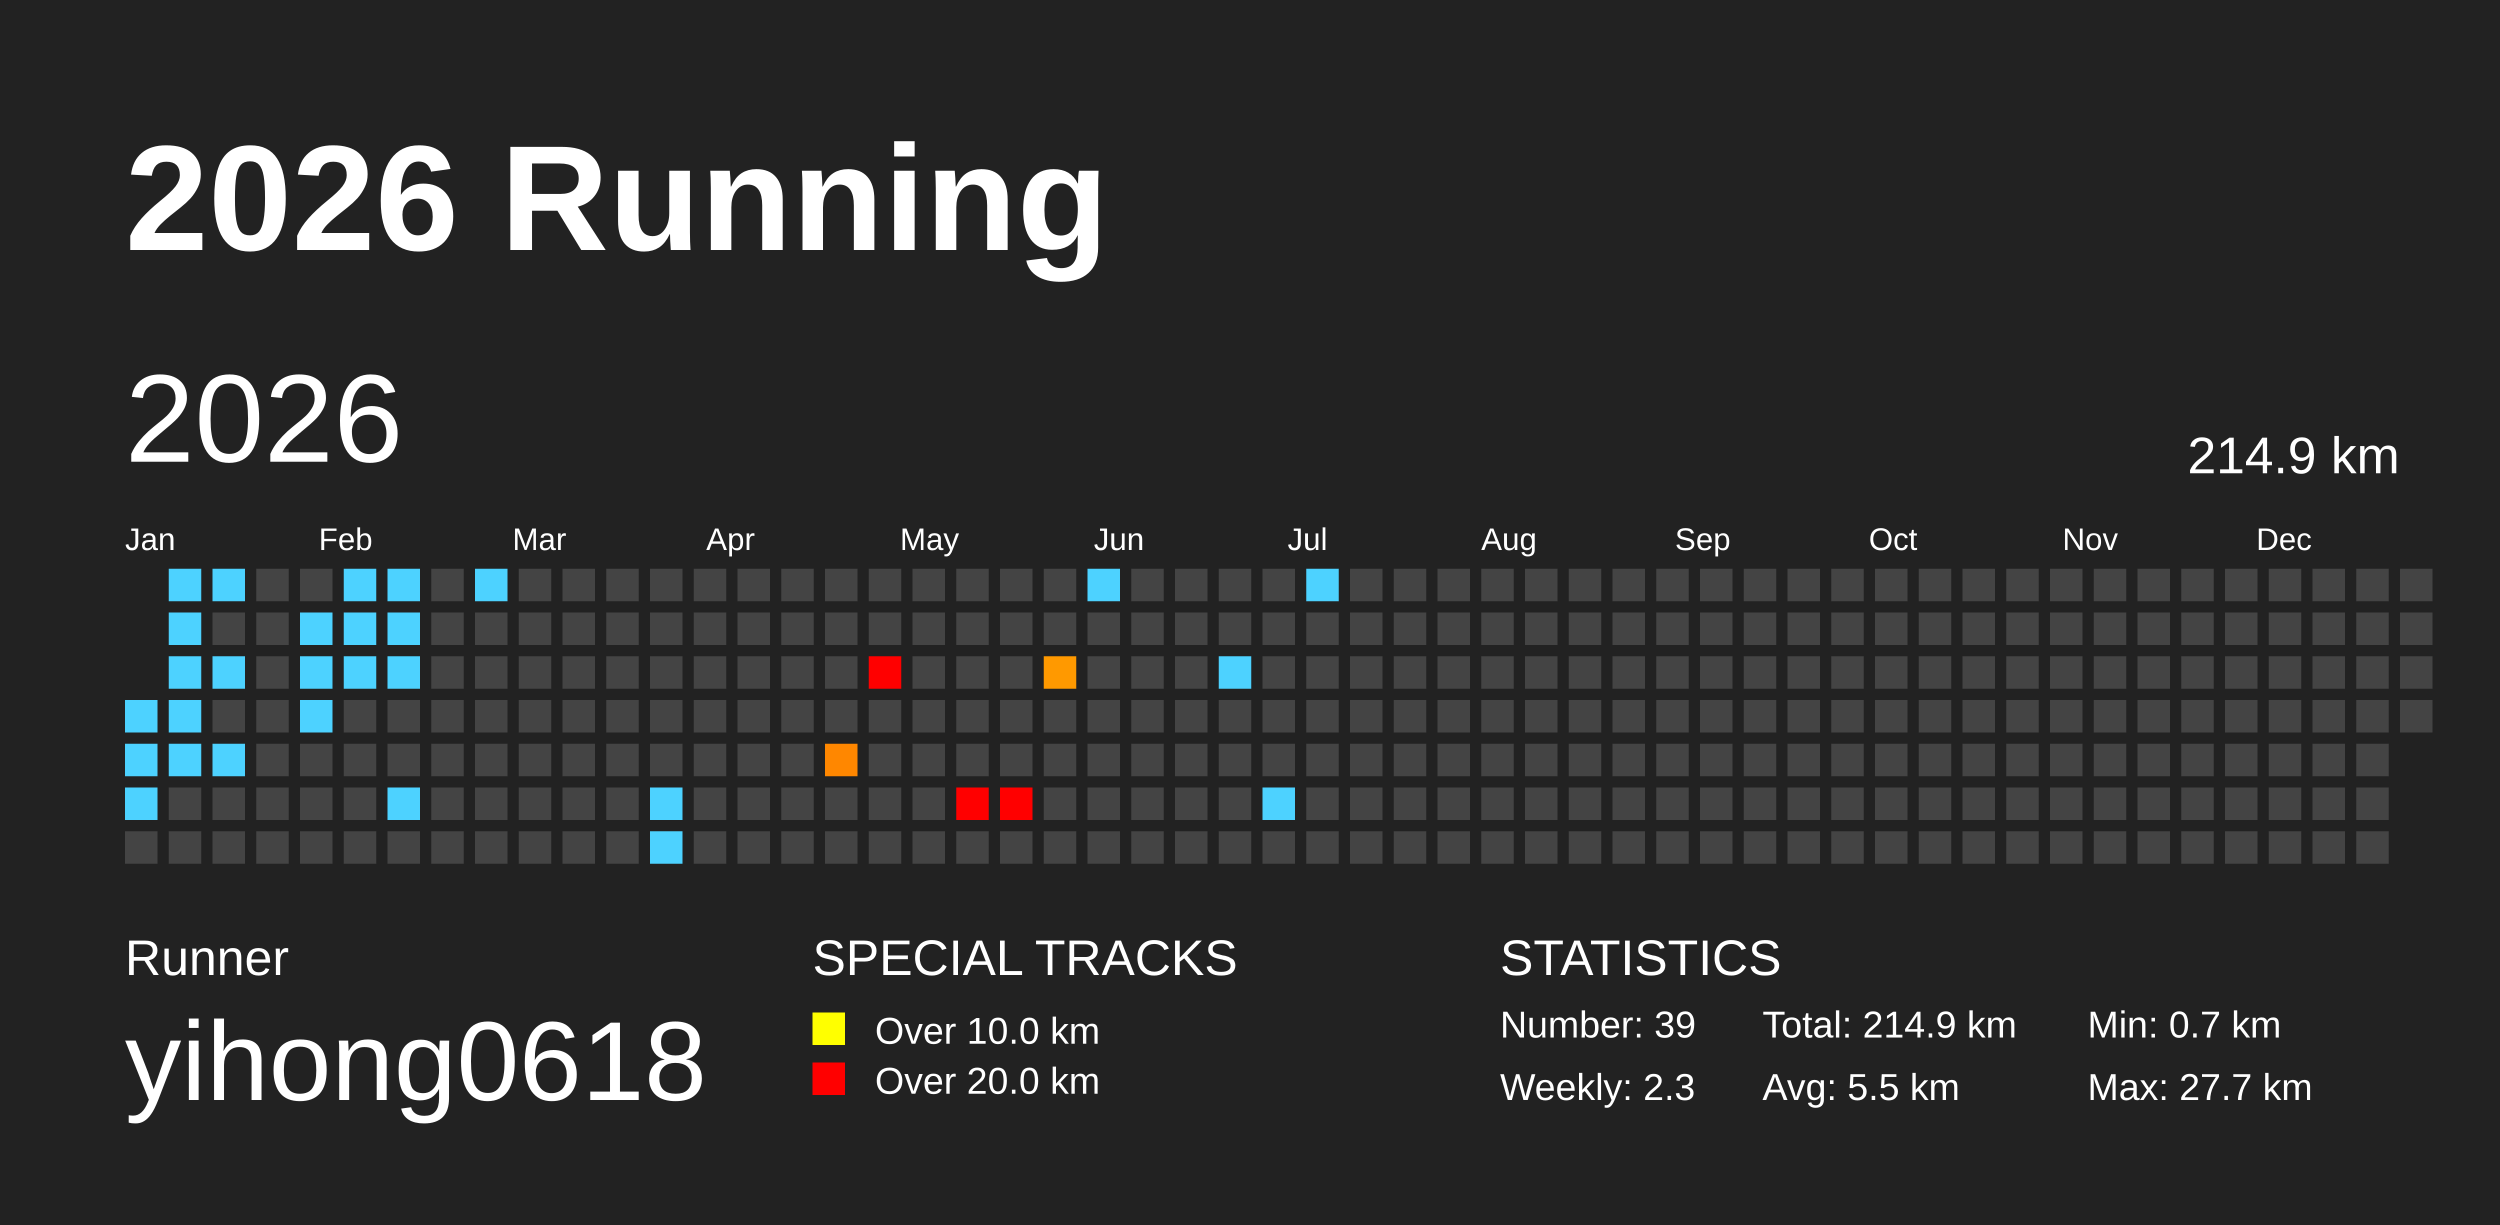
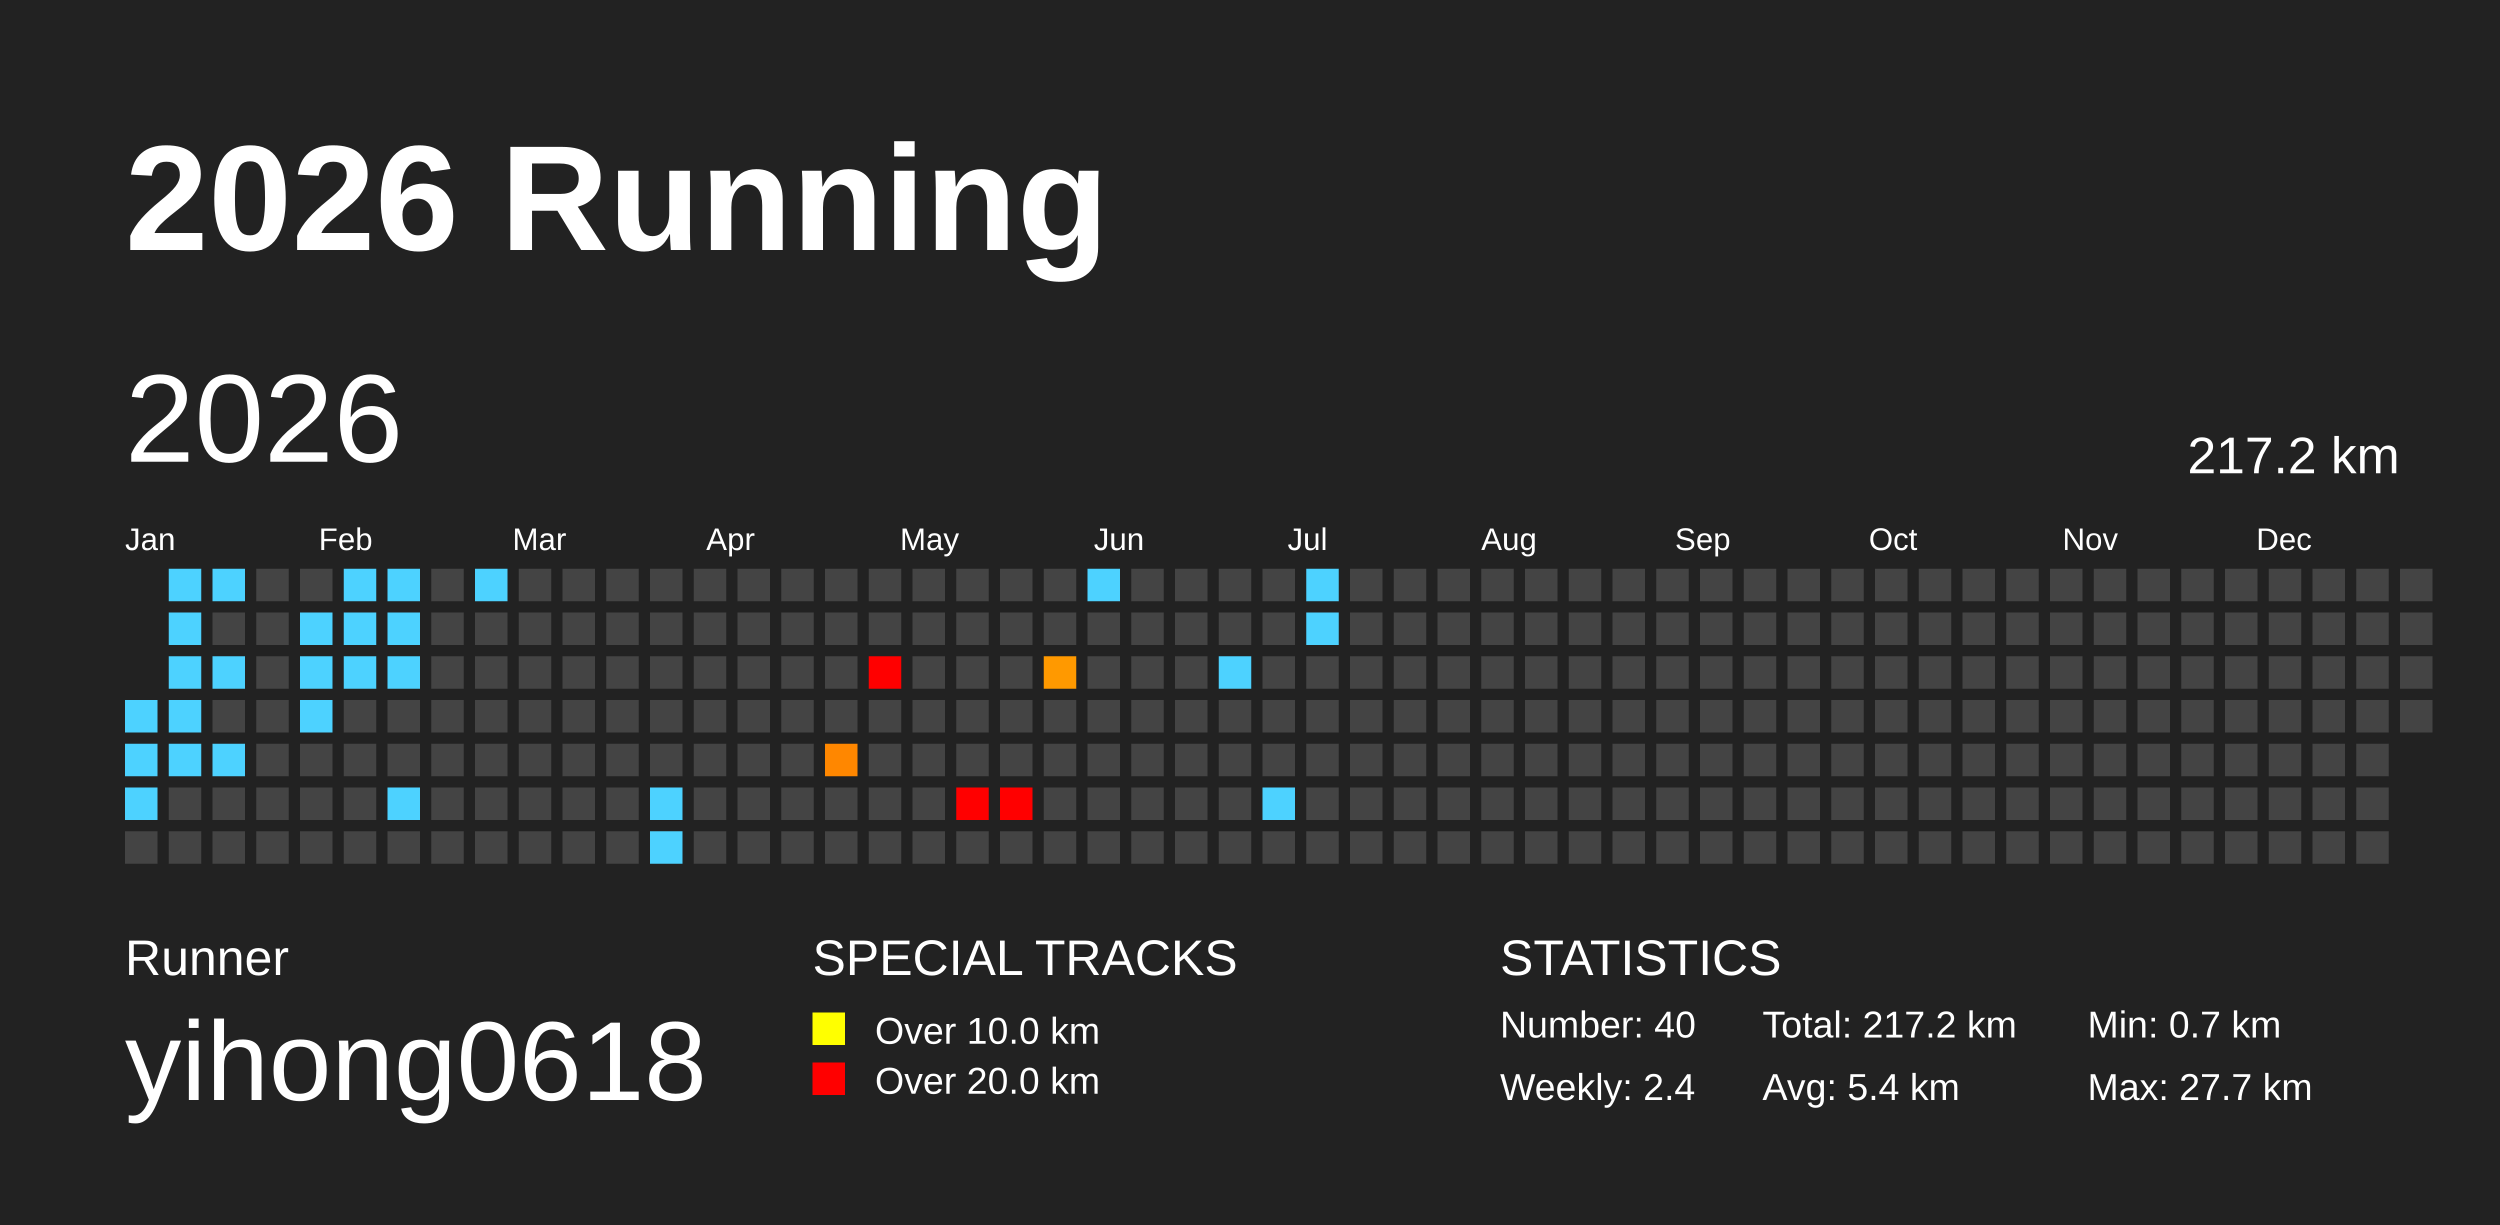
<svg xmlns="http://www.w3.org/2000/svg" baseProfile="full" height="98mm" version="1.1" viewBox="0,0,200,98" width="200mm">
  <defs />
  <rect fill="#222222" height="98" width="200" x="0" y="0" />
  <text fill="#FFFFFF" style="font-size:12px; font-family:Arial; font-weight:bold;" x="10" y="20">2026 Running</text>
  <text fill="#FFFFFF" style="font-size:4px; font-family:Arial" x="10" y="78">Runner</text>
  <text fill="#FFFFFF" style="font-size:9px; font-family:Arial" x="10" y="88">yihong0618</text>
  <text fill="#FFFFFF" style="font-size:4px; font-family:Arial" x="65" y="78">SPECIAL TRACKS</text>
  <rect fill="yellow" height="2.6" width="2.6" x="65" y="81" />
  <text fill="#FFFFFF" style="font-size:3px; font-family:Arial" x="70" y="83.5">Over 10.0 km</text>
  <rect fill="red" height="2.6" width="2.6" x="65" y="85" />
  <text fill="#FFFFFF" style="font-size:3px; font-family:Arial" x="70" y="87.5">Over 20.0 km</text>
  <text fill="#FFFFFF" style="font-size:4px; font-family:Arial" x="120" y="78">STATISTICS</text>
-   <text fill="#FFFFFF" style="font-size:3px; font-family:Arial" x="120" y="83">Number: 39</text>
-   <text fill="#FFFFFF" style="font-size:3px; font-family:Arial" x="120" y="88">Weekly: 2.3</text>
-   <text fill="#FFFFFF" style="font-size:3px; font-family:Arial" x="141" y="83">Total: 214.9 km</text>
-   <text fill="#FFFFFF" style="font-size:3px; font-family:Arial" x="141" y="88">Avg: 5.5 km</text>
+   <text fill="#FFFFFF" style="font-size:3px; font-family:Arial" x="120" y="83">Number: 40</text>
+   <text fill="#FFFFFF" style="font-size:3px; font-family:Arial" x="120" y="88">Weekly: 2.4</text>
+   <text fill="#FFFFFF" style="font-size:3px; font-family:Arial" x="141" y="83">Total: 217.2 km</text>
+   <text fill="#FFFFFF" style="font-size:3px; font-family:Arial" x="141" y="88">Avg: 5.4 km</text>
  <text fill="#FFFFFF" style="font-size:3px; font-family:Arial" x="167" y="83">Min: 0.7 km</text>
  <text fill="#FFFFFF" style="font-size:3px; font-family:Arial" x="167" y="88">Max: 27.7 km</text>
  <text dominant-baseline="hanging" fill="#FFFFFF" style="font-size:10.0px; font-family:Arial;" x="10" y="30">2026</text>
-   <text dominant-baseline="hanging" fill="#FFFFFF" style="font-size:4.125px; font-family:Arial;" x="175" y="35">214.9 km</text>
+   <text dominant-baseline="hanging" fill="#FFFFFF" style="font-size:4.125px; font-family:Arial;" x="175" y="35">217.2 km</text>
  <text fill="#FFFFFF" style="font-size:2.5px; font-family:Arial" x="10.0" y="44">Jan</text>
  <text fill="#FFFFFF" style="font-size:2.5px; font-family:Arial" x="25.5" y="44">Feb</text>
  <text fill="#FFFFFF" style="font-size:2.5px; font-family:Arial" x="41.0" y="44">Mar</text>
  <text fill="#FFFFFF" style="font-size:2.5px; font-family:Arial" x="56.5" y="44">Apr</text>
  <text fill="#FFFFFF" style="font-size:2.5px; font-family:Arial" x="72.0" y="44">May</text>
  <text fill="#FFFFFF" style="font-size:2.5px; font-family:Arial" x="87.5" y="44">Jun</text>
  <text fill="#FFFFFF" style="font-size:2.5px; font-family:Arial" x="103.0" y="44">Jul</text>
  <text fill="#FFFFFF" style="font-size:2.5px; font-family:Arial" x="118.5" y="44">Aug</text>
  <text fill="#FFFFFF" style="font-size:2.5px; font-family:Arial" x="134.0" y="44">Sep</text>
  <text fill="#FFFFFF" style="font-size:2.5px; font-family:Arial" x="149.5" y="44">Oct</text>
  <text fill="#FFFFFF" style="font-size:2.5px; font-family:Arial" x="165.0" y="44">Nov</text>
  <text fill="#FFFFFF" style="font-size:2.5px; font-family:Arial" x="180.5" y="44">Dec</text>
  <rect fill="#4dd2ff" height="2.6" width="2.6" x="10.0" y="56.0" />
  <rect fill="#4dd2ff" height="2.6" width="2.6" x="10.0" y="59.5" />
  <rect fill="#4dd2ff" height="2.6" width="2.6" x="10.0" y="63.0" />
  <rect fill="#444444" height="2.6" width="2.6" x="10.0" y="66.5" />
  <rect fill="#4dd2ff" height="2.6" width="2.6" x="13.5" y="45.5" />
  <rect fill="#4dd2ff" height="2.6" width="2.6" x="13.5" y="49.0" />
  <rect fill="#4dd2ff" height="2.6" width="2.6" x="13.5" y="52.5" />
  <rect fill="#4dd2ff" height="2.6" width="2.6" x="13.5" y="56.0" />
  <rect fill="#4dd2ff" height="2.6" width="2.6" x="13.5" y="59.5" />
  <rect fill="#444444" height="2.6" width="2.6" x="13.5" y="63.0" />
  <rect fill="#444444" height="2.6" width="2.6" x="13.5" y="66.5" />
  <rect fill="#4dd2ff" height="2.6" width="2.6" x="17.0" y="45.5" />
  <rect fill="#444444" height="2.6" width="2.6" x="17.0" y="49.0" />
  <rect fill="#4dd2ff" height="2.6" width="2.6" x="17.0" y="52.5" />
  <rect fill="#444444" height="2.6" width="2.6" x="17.0" y="56.0" />
  <rect fill="#4dd2ff" height="2.6" width="2.6" x="17.0" y="59.5" />
  <rect fill="#444444" height="2.6" width="2.6" x="17.0" y="63.0" />
  <rect fill="#444444" height="2.6" width="2.6" x="17.0" y="66.5" />
  <rect fill="#444444" height="2.6" width="2.6" x="20.5" y="45.5" />
  <rect fill="#444444" height="2.6" width="2.6" x="20.5" y="49.0" />
  <rect fill="#444444" height="2.6" width="2.6" x="20.5" y="52.5" />
  <rect fill="#444444" height="2.6" width="2.6" x="20.5" y="56.0" />
  <rect fill="#444444" height="2.6" width="2.6" x="20.5" y="59.5" />
  <rect fill="#444444" height="2.6" width="2.6" x="20.5" y="63.0" />
  <rect fill="#444444" height="2.6" width="2.6" x="20.5" y="66.5" />
  <rect fill="#444444" height="2.6" width="2.6" x="24.0" y="45.5" />
  <rect fill="#4dd2ff" height="2.6" width="2.6" x="24.0" y="49.0" />
  <rect fill="#4dd2ff" height="2.6" width="2.6" x="24.0" y="52.5" />
  <rect fill="#4dd2ff" height="2.6" width="2.6" x="24.0" y="56.0" />
  <rect fill="#444444" height="2.6" width="2.6" x="24.0" y="59.5" />
  <rect fill="#444444" height="2.6" width="2.6" x="24.0" y="63.0" />
  <rect fill="#444444" height="2.6" width="2.6" x="24.0" y="66.5" />
  <rect fill="#4dd2ff" height="2.6" width="2.6" x="27.5" y="45.5" />
  <rect fill="#4dd2ff" height="2.6" width="2.6" x="27.5" y="49.0" />
  <rect fill="#4dd2ff" height="2.6" width="2.6" x="27.5" y="52.5" />
  <rect fill="#444444" height="2.6" width="2.6" x="27.5" y="56.0" />
  <rect fill="#444444" height="2.6" width="2.6" x="27.5" y="59.5" />
  <rect fill="#444444" height="2.6" width="2.6" x="27.5" y="63.0" />
  <rect fill="#444444" height="2.6" width="2.6" x="27.5" y="66.5" />
  <rect fill="#4dd2ff" height="2.6" width="2.6" x="31.0" y="45.5" />
  <rect fill="#4dd2ff" height="2.6" width="2.6" x="31.0" y="49.0" />
  <rect fill="#4dd2ff" height="2.6" width="2.6" x="31.0" y="52.5" />
  <rect fill="#444444" height="2.6" width="2.6" x="31.0" y="56.0" />
  <rect fill="#444444" height="2.6" width="2.6" x="31.0" y="59.5" />
  <rect fill="#4dd2ff" height="2.6" width="2.6" x="31.0" y="63.0" />
  <rect fill="#444444" height="2.6" width="2.6" x="31.0" y="66.5" />
  <rect fill="#444444" height="2.6" width="2.6" x="34.5" y="45.5" />
  <rect fill="#444444" height="2.6" width="2.6" x="34.5" y="49.0" />
  <rect fill="#444444" height="2.6" width="2.6" x="34.5" y="52.5" />
  <rect fill="#444444" height="2.6" width="2.6" x="34.5" y="56.0" />
  <rect fill="#444444" height="2.6" width="2.6" x="34.5" y="59.5" />
  <rect fill="#444444" height="2.6" width="2.6" x="34.5" y="63.0" />
  <rect fill="#444444" height="2.6" width="2.6" x="34.5" y="66.5" />
  <rect fill="#4dd2ff" height="2.6" width="2.6" x="38.0" y="45.5" />
  <rect fill="#444444" height="2.6" width="2.6" x="38.0" y="49.0" />
  <rect fill="#444444" height="2.6" width="2.6" x="38.0" y="52.5" />
  <rect fill="#444444" height="2.6" width="2.6" x="38.0" y="56.0" />
  <rect fill="#444444" height="2.6" width="2.6" x="38.0" y="59.5" />
  <rect fill="#444444" height="2.6" width="2.6" x="38.0" y="63.0" />
  <rect fill="#444444" height="2.6" width="2.6" x="38.0" y="66.5" />
  <rect fill="#444444" height="2.6" width="2.6" x="41.5" y="45.5" />
  <rect fill="#444444" height="2.6" width="2.6" x="41.5" y="49.0" />
  <rect fill="#444444" height="2.6" width="2.6" x="41.5" y="52.5" />
  <rect fill="#444444" height="2.6" width="2.6" x="41.5" y="56.0" />
  <rect fill="#444444" height="2.6" width="2.6" x="41.5" y="59.5" />
  <rect fill="#444444" height="2.6" width="2.6" x="41.5" y="63.0" />
  <rect fill="#444444" height="2.6" width="2.6" x="41.5" y="66.5" />
  <rect fill="#444444" height="2.6" width="2.6" x="45.0" y="45.5" />
  <rect fill="#444444" height="2.6" width="2.6" x="45.0" y="49.0" />
  <rect fill="#444444" height="2.6" width="2.6" x="45.0" y="52.5" />
  <rect fill="#444444" height="2.6" width="2.6" x="45.0" y="56.0" />
  <rect fill="#444444" height="2.6" width="2.6" x="45.0" y="59.5" />
  <rect fill="#444444" height="2.6" width="2.6" x="45.0" y="63.0" />
  <rect fill="#444444" height="2.6" width="2.6" x="45.0" y="66.5" />
  <rect fill="#444444" height="2.6" width="2.6" x="48.5" y="45.5" />
  <rect fill="#444444" height="2.6" width="2.6" x="48.5" y="49.0" />
  <rect fill="#444444" height="2.6" width="2.6" x="48.5" y="52.5" />
  <rect fill="#444444" height="2.6" width="2.6" x="48.5" y="56.0" />
  <rect fill="#444444" height="2.6" width="2.6" x="48.5" y="59.5" />
  <rect fill="#444444" height="2.6" width="2.6" x="48.5" y="63.0" />
  <rect fill="#444444" height="2.6" width="2.6" x="48.5" y="66.5" />
  <rect fill="#444444" height="2.6" width="2.6" x="52.0" y="45.5" />
  <rect fill="#444444" height="2.6" width="2.6" x="52.0" y="49.0" />
  <rect fill="#444444" height="2.6" width="2.6" x="52.0" y="52.5" />
  <rect fill="#444444" height="2.6" width="2.6" x="52.0" y="56.0" />
  <rect fill="#444444" height="2.6" width="2.6" x="52.0" y="59.5" />
  <rect fill="#4dd2ff" height="2.6" width="2.6" x="52.0" y="63.0" />
  <rect fill="#4dd2ff" height="2.6" width="2.6" x="52.0" y="66.5" />
  <rect fill="#444444" height="2.6" width="2.6" x="55.5" y="45.5" />
  <rect fill="#444444" height="2.6" width="2.6" x="55.5" y="49.0" />
  <rect fill="#444444" height="2.6" width="2.6" x="55.5" y="52.5" />
  <rect fill="#444444" height="2.6" width="2.6" x="55.5" y="56.0" />
  <rect fill="#444444" height="2.6" width="2.6" x="55.5" y="59.5" />
  <rect fill="#444444" height="2.6" width="2.6" x="55.5" y="63.0" />
  <rect fill="#444444" height="2.6" width="2.6" x="55.5" y="66.5" />
  <rect fill="#444444" height="2.6" width="2.6" x="59.0" y="45.5" />
  <rect fill="#444444" height="2.6" width="2.6" x="59.0" y="49.0" />
  <rect fill="#444444" height="2.6" width="2.6" x="59.0" y="52.5" />
  <rect fill="#444444" height="2.6" width="2.6" x="59.0" y="56.0" />
  <rect fill="#444444" height="2.6" width="2.6" x="59.0" y="59.5" />
  <rect fill="#444444" height="2.6" width="2.6" x="59.0" y="63.0" />
  <rect fill="#444444" height="2.6" width="2.6" x="59.0" y="66.5" />
  <rect fill="#444444" height="2.6" width="2.6" x="62.5" y="45.5" />
  <rect fill="#444444" height="2.6" width="2.6" x="62.5" y="49.0" />
  <rect fill="#444444" height="2.6" width="2.6" x="62.5" y="52.5" />
  <rect fill="#444444" height="2.6" width="2.6" x="62.5" y="56.0" />
  <rect fill="#444444" height="2.6" width="2.6" x="62.5" y="59.5" />
  <rect fill="#444444" height="2.6" width="2.6" x="62.5" y="63.0" />
  <rect fill="#444444" height="2.6" width="2.6" x="62.5" y="66.5" />
  <rect fill="#444444" height="2.6" width="2.6" x="66.0" y="45.5" />
  <rect fill="#444444" height="2.6" width="2.6" x="66.0" y="49.0" />
  <rect fill="#444444" height="2.6" width="2.6" x="66.0" y="52.5" />
  <rect fill="#444444" height="2.6" width="2.6" x="66.0" y="56.0" />
  <rect fill="#ff8700" height="2.6" width="2.6" x="66.0" y="59.5" />
  <rect fill="#444444" height="2.6" width="2.6" x="66.0" y="63.0" />
  <rect fill="#444444" height="2.6" width="2.6" x="66.0" y="66.5" />
  <rect fill="#444444" height="2.6" width="2.6" x="69.5" y="45.5" />
  <rect fill="#444444" height="2.6" width="2.6" x="69.5" y="49.0" />
  <rect fill="red" height="2.6" width="2.6" x="69.5" y="52.5" />
  <rect fill="#444444" height="2.6" width="2.6" x="69.5" y="56.0" />
  <rect fill="#444444" height="2.6" width="2.6" x="69.5" y="59.5" />
  <rect fill="#444444" height="2.6" width="2.6" x="69.5" y="63.0" />
  <rect fill="#444444" height="2.6" width="2.6" x="69.5" y="66.5" />
  <rect fill="#444444" height="2.6" width="2.6" x="73.0" y="45.5" />
  <rect fill="#444444" height="2.6" width="2.6" x="73.0" y="49.0" />
  <rect fill="#444444" height="2.6" width="2.6" x="73.0" y="52.5" />
  <rect fill="#444444" height="2.6" width="2.6" x="73.0" y="56.0" />
  <rect fill="#444444" height="2.6" width="2.6" x="73.0" y="59.5" />
  <rect fill="#444444" height="2.6" width="2.6" x="73.0" y="63.0" />
  <rect fill="#444444" height="2.6" width="2.6" x="73.0" y="66.5" />
  <rect fill="#444444" height="2.6" width="2.6" x="76.5" y="45.5" />
  <rect fill="#444444" height="2.6" width="2.6" x="76.5" y="49.0" />
  <rect fill="#444444" height="2.6" width="2.6" x="76.5" y="52.5" />
  <rect fill="#444444" height="2.6" width="2.6" x="76.5" y="56.0" />
  <rect fill="#444444" height="2.6" width="2.6" x="76.5" y="59.5" />
  <rect fill="red" height="2.6" width="2.6" x="76.5" y="63.0" />
  <rect fill="#444444" height="2.6" width="2.6" x="76.5" y="66.5" />
  <rect fill="#444444" height="2.6" width="2.6" x="80.0" y="45.5" />
  <rect fill="#444444" height="2.6" width="2.6" x="80.0" y="49.0" />
  <rect fill="#444444" height="2.6" width="2.6" x="80.0" y="52.5" />
  <rect fill="#444444" height="2.6" width="2.6" x="80.0" y="56.0" />
  <rect fill="#444444" height="2.6" width="2.6" x="80.0" y="59.5" />
  <rect fill="red" height="2.6" width="2.6" x="80.0" y="63.0" />
  <rect fill="#444444" height="2.6" width="2.6" x="80.0" y="66.5" />
  <rect fill="#444444" height="2.6" width="2.6" x="83.5" y="45.5" />
  <rect fill="#444444" height="2.6" width="2.6" x="83.5" y="49.0" />
  <rect fill="#ff9900" height="2.6" width="2.6" x="83.5" y="52.5" />
  <rect fill="#444444" height="2.6" width="2.6" x="83.5" y="56.0" />
  <rect fill="#444444" height="2.6" width="2.6" x="83.5" y="59.5" />
  <rect fill="#444444" height="2.6" width="2.6" x="83.5" y="63.0" />
  <rect fill="#444444" height="2.6" width="2.6" x="83.5" y="66.5" />
  <rect fill="#4dd2ff" height="2.6" width="2.6" x="87.0" y="45.5" />
  <rect fill="#444444" height="2.6" width="2.6" x="87.0" y="49.0" />
  <rect fill="#444444" height="2.6" width="2.6" x="87.0" y="52.5" />
  <rect fill="#444444" height="2.6" width="2.6" x="87.0" y="56.0" />
  <rect fill="#444444" height="2.6" width="2.6" x="87.0" y="59.5" />
  <rect fill="#444444" height="2.6" width="2.6" x="87.0" y="63.0" />
  <rect fill="#444444" height="2.6" width="2.6" x="87.0" y="66.5" />
  <rect fill="#444444" height="2.6" width="2.6" x="90.5" y="45.5" />
  <rect fill="#444444" height="2.6" width="2.6" x="90.5" y="49.0" />
  <rect fill="#444444" height="2.6" width="2.6" x="90.5" y="52.5" />
  <rect fill="#444444" height="2.6" width="2.6" x="90.5" y="56.0" />
  <rect fill="#444444" height="2.6" width="2.6" x="90.5" y="59.5" />
  <rect fill="#444444" height="2.6" width="2.6" x="90.5" y="63.0" />
  <rect fill="#444444" height="2.6" width="2.6" x="90.5" y="66.5" />
  <rect fill="#444444" height="2.6" width="2.6" x="94.0" y="45.5" />
  <rect fill="#444444" height="2.6" width="2.6" x="94.0" y="49.0" />
  <rect fill="#444444" height="2.6" width="2.6" x="94.0" y="52.5" />
  <rect fill="#444444" height="2.6" width="2.6" x="94.0" y="56.0" />
  <rect fill="#444444" height="2.6" width="2.6" x="94.0" y="59.5" />
  <rect fill="#444444" height="2.6" width="2.6" x="94.0" y="63.0" />
  <rect fill="#444444" height="2.6" width="2.6" x="94.0" y="66.5" />
  <rect fill="#444444" height="2.6" width="2.6" x="97.5" y="45.5" />
  <rect fill="#444444" height="2.6" width="2.6" x="97.5" y="49.0" />
  <rect fill="#4dd2ff" height="2.6" width="2.6" x="97.5" y="52.5" />
  <rect fill="#444444" height="2.6" width="2.6" x="97.5" y="56.0" />
  <rect fill="#444444" height="2.6" width="2.6" x="97.5" y="59.5" />
  <rect fill="#444444" height="2.6" width="2.6" x="97.5" y="63.0" />
  <rect fill="#444444" height="2.6" width="2.6" x="97.5" y="66.5" />
  <rect fill="#444444" height="2.6" width="2.6" x="101.0" y="45.5" />
  <rect fill="#444444" height="2.6" width="2.6" x="101.0" y="49.0" />
  <rect fill="#444444" height="2.6" width="2.6" x="101.0" y="52.5" />
  <rect fill="#444444" height="2.6" width="2.6" x="101.0" y="56.0" />
  <rect fill="#444444" height="2.6" width="2.6" x="101.0" y="59.5" />
  <rect fill="#4dd2ff" height="2.6" width="2.6" x="101.0" y="63.0" />
  <rect fill="#444444" height="2.6" width="2.6" x="101.0" y="66.5" />
  <rect fill="#4dd2ff" height="2.6" width="2.6" x="104.5" y="45.5" />
-   <rect fill="#444444" height="2.6" width="2.6" x="104.5" y="49.0" />
+   <rect fill="#4dd2ff" height="2.6" width="2.6" x="104.5" y="49.0" />
  <rect fill="#444444" height="2.6" width="2.6" x="104.5" y="52.5" />
  <rect fill="#444444" height="2.6" width="2.6" x="104.5" y="56.0" />
  <rect fill="#444444" height="2.6" width="2.6" x="104.5" y="59.5" />
  <rect fill="#444444" height="2.6" width="2.6" x="104.5" y="63.0" />
  <rect fill="#444444" height="2.6" width="2.6" x="104.5" y="66.5" />
  <rect fill="#444444" height="2.6" width="2.6" x="108.0" y="45.5" />
  <rect fill="#444444" height="2.6" width="2.6" x="108.0" y="49.0" />
  <rect fill="#444444" height="2.6" width="2.6" x="108.0" y="52.5" />
  <rect fill="#444444" height="2.6" width="2.6" x="108.0" y="56.0" />
  <rect fill="#444444" height="2.6" width="2.6" x="108.0" y="59.5" />
  <rect fill="#444444" height="2.6" width="2.6" x="108.0" y="63.0" />
  <rect fill="#444444" height="2.6" width="2.6" x="108.0" y="66.5" />
  <rect fill="#444444" height="2.6" width="2.6" x="111.5" y="45.5" />
  <rect fill="#444444" height="2.6" width="2.6" x="111.5" y="49.0" />
  <rect fill="#444444" height="2.6" width="2.6" x="111.5" y="52.5" />
  <rect fill="#444444" height="2.6" width="2.6" x="111.5" y="56.0" />
  <rect fill="#444444" height="2.6" width="2.6" x="111.5" y="59.5" />
  <rect fill="#444444" height="2.6" width="2.6" x="111.5" y="63.0" />
  <rect fill="#444444" height="2.6" width="2.6" x="111.5" y="66.5" />
  <rect fill="#444444" height="2.6" width="2.6" x="115.0" y="45.5" />
  <rect fill="#444444" height="2.6" width="2.6" x="115.0" y="49.0" />
  <rect fill="#444444" height="2.6" width="2.6" x="115.0" y="52.5" />
  <rect fill="#444444" height="2.6" width="2.6" x="115.0" y="56.0" />
  <rect fill="#444444" height="2.6" width="2.6" x="115.0" y="59.5" />
  <rect fill="#444444" height="2.6" width="2.6" x="115.0" y="63.0" />
  <rect fill="#444444" height="2.6" width="2.6" x="115.0" y="66.5" />
  <rect fill="#444444" height="2.6" width="2.6" x="118.5" y="45.5" />
  <rect fill="#444444" height="2.6" width="2.6" x="118.5" y="49.0" />
  <rect fill="#444444" height="2.6" width="2.6" x="118.5" y="52.5" />
  <rect fill="#444444" height="2.6" width="2.6" x="118.5" y="56.0" />
  <rect fill="#444444" height="2.6" width="2.6" x="118.5" y="59.5" />
  <rect fill="#444444" height="2.6" width="2.6" x="118.5" y="63.0" />
  <rect fill="#444444" height="2.6" width="2.6" x="118.5" y="66.5" />
  <rect fill="#444444" height="2.6" width="2.6" x="122.0" y="45.5" />
  <rect fill="#444444" height="2.6" width="2.6" x="122.0" y="49.0" />
  <rect fill="#444444" height="2.6" width="2.6" x="122.0" y="52.5" />
  <rect fill="#444444" height="2.6" width="2.6" x="122.0" y="56.0" />
  <rect fill="#444444" height="2.6" width="2.6" x="122.0" y="59.5" />
  <rect fill="#444444" height="2.6" width="2.6" x="122.0" y="63.0" />
  <rect fill="#444444" height="2.6" width="2.6" x="122.0" y="66.5" />
  <rect fill="#444444" height="2.6" width="2.6" x="125.5" y="45.5" />
  <rect fill="#444444" height="2.6" width="2.6" x="125.5" y="49.0" />
  <rect fill="#444444" height="2.6" width="2.6" x="125.5" y="52.5" />
  <rect fill="#444444" height="2.6" width="2.6" x="125.5" y="56.0" />
  <rect fill="#444444" height="2.6" width="2.6" x="125.5" y="59.5" />
  <rect fill="#444444" height="2.6" width="2.6" x="125.5" y="63.0" />
  <rect fill="#444444" height="2.6" width="2.6" x="125.5" y="66.5" />
  <rect fill="#444444" height="2.6" width="2.6" x="129.0" y="45.5" />
  <rect fill="#444444" height="2.6" width="2.6" x="129.0" y="49.0" />
  <rect fill="#444444" height="2.6" width="2.6" x="129.0" y="52.5" />
  <rect fill="#444444" height="2.6" width="2.6" x="129.0" y="56.0" />
  <rect fill="#444444" height="2.6" width="2.6" x="129.0" y="59.5" />
  <rect fill="#444444" height="2.6" width="2.6" x="129.0" y="63.0" />
  <rect fill="#444444" height="2.6" width="2.6" x="129.0" y="66.5" />
  <rect fill="#444444" height="2.6" width="2.6" x="132.5" y="45.5" />
  <rect fill="#444444" height="2.6" width="2.6" x="132.5" y="49.0" />
  <rect fill="#444444" height="2.6" width="2.6" x="132.5" y="52.5" />
  <rect fill="#444444" height="2.6" width="2.6" x="132.5" y="56.0" />
  <rect fill="#444444" height="2.6" width="2.6" x="132.5" y="59.5" />
  <rect fill="#444444" height="2.6" width="2.6" x="132.5" y="63.0" />
  <rect fill="#444444" height="2.6" width="2.6" x="132.5" y="66.5" />
  <rect fill="#444444" height="2.6" width="2.6" x="136.0" y="45.5" />
  <rect fill="#444444" height="2.6" width="2.6" x="136.0" y="49.0" />
  <rect fill="#444444" height="2.6" width="2.6" x="136.0" y="52.5" />
  <rect fill="#444444" height="2.6" width="2.6" x="136.0" y="56.0" />
  <rect fill="#444444" height="2.6" width="2.6" x="136.0" y="59.5" />
  <rect fill="#444444" height="2.6" width="2.6" x="136.0" y="63.0" />
  <rect fill="#444444" height="2.6" width="2.6" x="136.0" y="66.5" />
  <rect fill="#444444" height="2.6" width="2.6" x="139.5" y="45.5" />
  <rect fill="#444444" height="2.6" width="2.6" x="139.5" y="49.0" />
  <rect fill="#444444" height="2.6" width="2.6" x="139.5" y="52.5" />
  <rect fill="#444444" height="2.6" width="2.6" x="139.5" y="56.0" />
  <rect fill="#444444" height="2.6" width="2.6" x="139.5" y="59.5" />
  <rect fill="#444444" height="2.6" width="2.6" x="139.5" y="63.0" />
  <rect fill="#444444" height="2.6" width="2.6" x="139.5" y="66.5" />
  <rect fill="#444444" height="2.6" width="2.6" x="143.0" y="45.5" />
  <rect fill="#444444" height="2.6" width="2.6" x="143.0" y="49.0" />
  <rect fill="#444444" height="2.6" width="2.6" x="143.0" y="52.5" />
  <rect fill="#444444" height="2.6" width="2.6" x="143.0" y="56.0" />
  <rect fill="#444444" height="2.6" width="2.6" x="143.0" y="59.5" />
  <rect fill="#444444" height="2.6" width="2.6" x="143.0" y="63.0" />
  <rect fill="#444444" height="2.6" width="2.6" x="143.0" y="66.5" />
  <rect fill="#444444" height="2.6" width="2.6" x="146.5" y="45.5" />
  <rect fill="#444444" height="2.6" width="2.6" x="146.5" y="49.0" />
  <rect fill="#444444" height="2.6" width="2.6" x="146.5" y="52.5" />
  <rect fill="#444444" height="2.6" width="2.6" x="146.5" y="56.0" />
  <rect fill="#444444" height="2.6" width="2.6" x="146.5" y="59.5" />
  <rect fill="#444444" height="2.6" width="2.6" x="146.5" y="63.0" />
  <rect fill="#444444" height="2.6" width="2.6" x="146.5" y="66.5" />
  <rect fill="#444444" height="2.6" width="2.6" x="150.0" y="45.5" />
  <rect fill="#444444" height="2.6" width="2.6" x="150.0" y="49.0" />
  <rect fill="#444444" height="2.6" width="2.6" x="150.0" y="52.5" />
  <rect fill="#444444" height="2.6" width="2.6" x="150.0" y="56.0" />
  <rect fill="#444444" height="2.6" width="2.6" x="150.0" y="59.5" />
  <rect fill="#444444" height="2.6" width="2.6" x="150.0" y="63.0" />
  <rect fill="#444444" height="2.6" width="2.6" x="150.0" y="66.5" />
  <rect fill="#444444" height="2.6" width="2.6" x="153.5" y="45.5" />
  <rect fill="#444444" height="2.6" width="2.6" x="153.5" y="49.0" />
  <rect fill="#444444" height="2.6" width="2.6" x="153.5" y="52.5" />
  <rect fill="#444444" height="2.6" width="2.6" x="153.5" y="56.0" />
  <rect fill="#444444" height="2.6" width="2.6" x="153.5" y="59.5" />
  <rect fill="#444444" height="2.6" width="2.6" x="153.5" y="63.0" />
  <rect fill="#444444" height="2.6" width="2.6" x="153.5" y="66.5" />
  <rect fill="#444444" height="2.6" width="2.6" x="157.0" y="45.5" />
  <rect fill="#444444" height="2.6" width="2.6" x="157.0" y="49.0" />
  <rect fill="#444444" height="2.6" width="2.6" x="157.0" y="52.5" />
  <rect fill="#444444" height="2.6" width="2.6" x="157.0" y="56.0" />
  <rect fill="#444444" height="2.6" width="2.6" x="157.0" y="59.5" />
  <rect fill="#444444" height="2.6" width="2.6" x="157.0" y="63.0" />
  <rect fill="#444444" height="2.6" width="2.6" x="157.0" y="66.5" />
  <rect fill="#444444" height="2.6" width="2.6" x="160.5" y="45.5" />
  <rect fill="#444444" height="2.6" width="2.6" x="160.5" y="49.0" />
  <rect fill="#444444" height="2.6" width="2.6" x="160.5" y="52.5" />
  <rect fill="#444444" height="2.6" width="2.6" x="160.5" y="56.0" />
  <rect fill="#444444" height="2.6" width="2.6" x="160.5" y="59.5" />
  <rect fill="#444444" height="2.6" width="2.6" x="160.5" y="63.0" />
  <rect fill="#444444" height="2.6" width="2.6" x="160.5" y="66.5" />
  <rect fill="#444444" height="2.6" width="2.6" x="164.0" y="45.5" />
  <rect fill="#444444" height="2.6" width="2.6" x="164.0" y="49.0" />
  <rect fill="#444444" height="2.6" width="2.6" x="164.0" y="52.5" />
  <rect fill="#444444" height="2.6" width="2.6" x="164.0" y="56.0" />
  <rect fill="#444444" height="2.6" width="2.6" x="164.0" y="59.5" />
  <rect fill="#444444" height="2.6" width="2.6" x="164.0" y="63.0" />
  <rect fill="#444444" height="2.6" width="2.6" x="164.0" y="66.5" />
  <rect fill="#444444" height="2.6" width="2.6" x="167.5" y="45.5" />
  <rect fill="#444444" height="2.6" width="2.6" x="167.5" y="49.0" />
  <rect fill="#444444" height="2.6" width="2.6" x="167.5" y="52.5" />
  <rect fill="#444444" height="2.6" width="2.6" x="167.5" y="56.0" />
  <rect fill="#444444" height="2.6" width="2.6" x="167.5" y="59.5" />
  <rect fill="#444444" height="2.6" width="2.6" x="167.5" y="63.0" />
  <rect fill="#444444" height="2.6" width="2.6" x="167.5" y="66.5" />
  <rect fill="#444444" height="2.6" width="2.6" x="171.0" y="45.5" />
  <rect fill="#444444" height="2.6" width="2.6" x="171.0" y="49.0" />
  <rect fill="#444444" height="2.6" width="2.6" x="171.0" y="52.5" />
  <rect fill="#444444" height="2.6" width="2.6" x="171.0" y="56.0" />
  <rect fill="#444444" height="2.6" width="2.6" x="171.0" y="59.5" />
  <rect fill="#444444" height="2.6" width="2.6" x="171.0" y="63.0" />
  <rect fill="#444444" height="2.6" width="2.6" x="171.0" y="66.5" />
  <rect fill="#444444" height="2.6" width="2.6" x="174.5" y="45.5" />
  <rect fill="#444444" height="2.6" width="2.6" x="174.5" y="49.0" />
  <rect fill="#444444" height="2.6" width="2.6" x="174.5" y="52.5" />
  <rect fill="#444444" height="2.6" width="2.6" x="174.5" y="56.0" />
  <rect fill="#444444" height="2.6" width="2.6" x="174.5" y="59.5" />
  <rect fill="#444444" height="2.6" width="2.6" x="174.5" y="63.0" />
  <rect fill="#444444" height="2.6" width="2.6" x="174.5" y="66.5" />
  <rect fill="#444444" height="2.6" width="2.6" x="178.0" y="45.5" />
  <rect fill="#444444" height="2.6" width="2.6" x="178.0" y="49.0" />
  <rect fill="#444444" height="2.6" width="2.6" x="178.0" y="52.5" />
  <rect fill="#444444" height="2.6" width="2.6" x="178.0" y="56.0" />
  <rect fill="#444444" height="2.6" width="2.6" x="178.0" y="59.5" />
  <rect fill="#444444" height="2.6" width="2.6" x="178.0" y="63.0" />
  <rect fill="#444444" height="2.6" width="2.6" x="178.0" y="66.5" />
  <rect fill="#444444" height="2.6" width="2.6" x="181.5" y="45.5" />
  <rect fill="#444444" height="2.6" width="2.6" x="181.5" y="49.0" />
  <rect fill="#444444" height="2.6" width="2.6" x="181.5" y="52.5" />
  <rect fill="#444444" height="2.6" width="2.6" x="181.5" y="56.0" />
  <rect fill="#444444" height="2.6" width="2.6" x="181.5" y="59.5" />
  <rect fill="#444444" height="2.6" width="2.6" x="181.5" y="63.0" />
  <rect fill="#444444" height="2.6" width="2.6" x="181.5" y="66.5" />
  <rect fill="#444444" height="2.6" width="2.6" x="185.0" y="45.5" />
  <rect fill="#444444" height="2.6" width="2.6" x="185.0" y="49.0" />
  <rect fill="#444444" height="2.6" width="2.6" x="185.0" y="52.5" />
  <rect fill="#444444" height="2.6" width="2.6" x="185.0" y="56.0" />
  <rect fill="#444444" height="2.6" width="2.6" x="185.0" y="59.5" />
  <rect fill="#444444" height="2.6" width="2.6" x="185.0" y="63.0" />
  <rect fill="#444444" height="2.6" width="2.6" x="185.0" y="66.5" />
  <rect fill="#444444" height="2.6" width="2.6" x="188.5" y="45.5" />
  <rect fill="#444444" height="2.6" width="2.6" x="188.5" y="49.0" />
  <rect fill="#444444" height="2.6" width="2.6" x="188.5" y="52.5" />
  <rect fill="#444444" height="2.6" width="2.6" x="188.5" y="56.0" />
  <rect fill="#444444" height="2.6" width="2.6" x="188.5" y="59.5" />
  <rect fill="#444444" height="2.6" width="2.6" x="188.5" y="63.0" />
  <rect fill="#444444" height="2.6" width="2.6" x="188.5" y="66.5" />
  <rect fill="#444444" height="2.6" width="2.6" x="192.0" y="45.5" />
  <rect fill="#444444" height="2.6" width="2.6" x="192.0" y="49.0" />
  <rect fill="#444444" height="2.6" width="2.6" x="192.0" y="52.5" />
  <rect fill="#444444" height="2.6" width="2.6" x="192.0" y="56.0" />
</svg>
